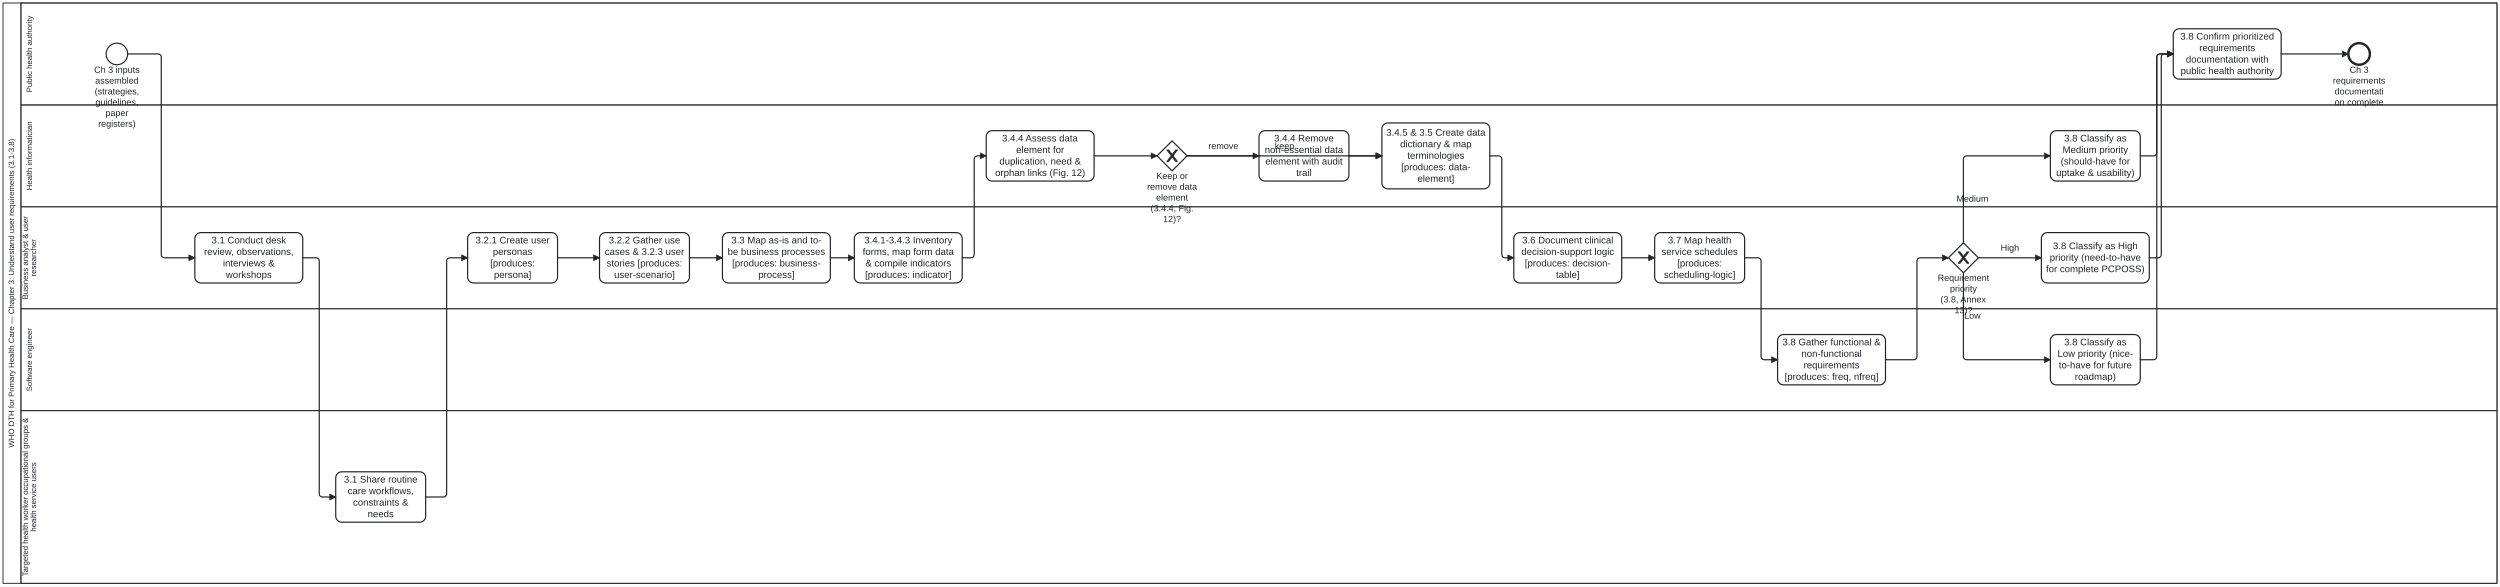
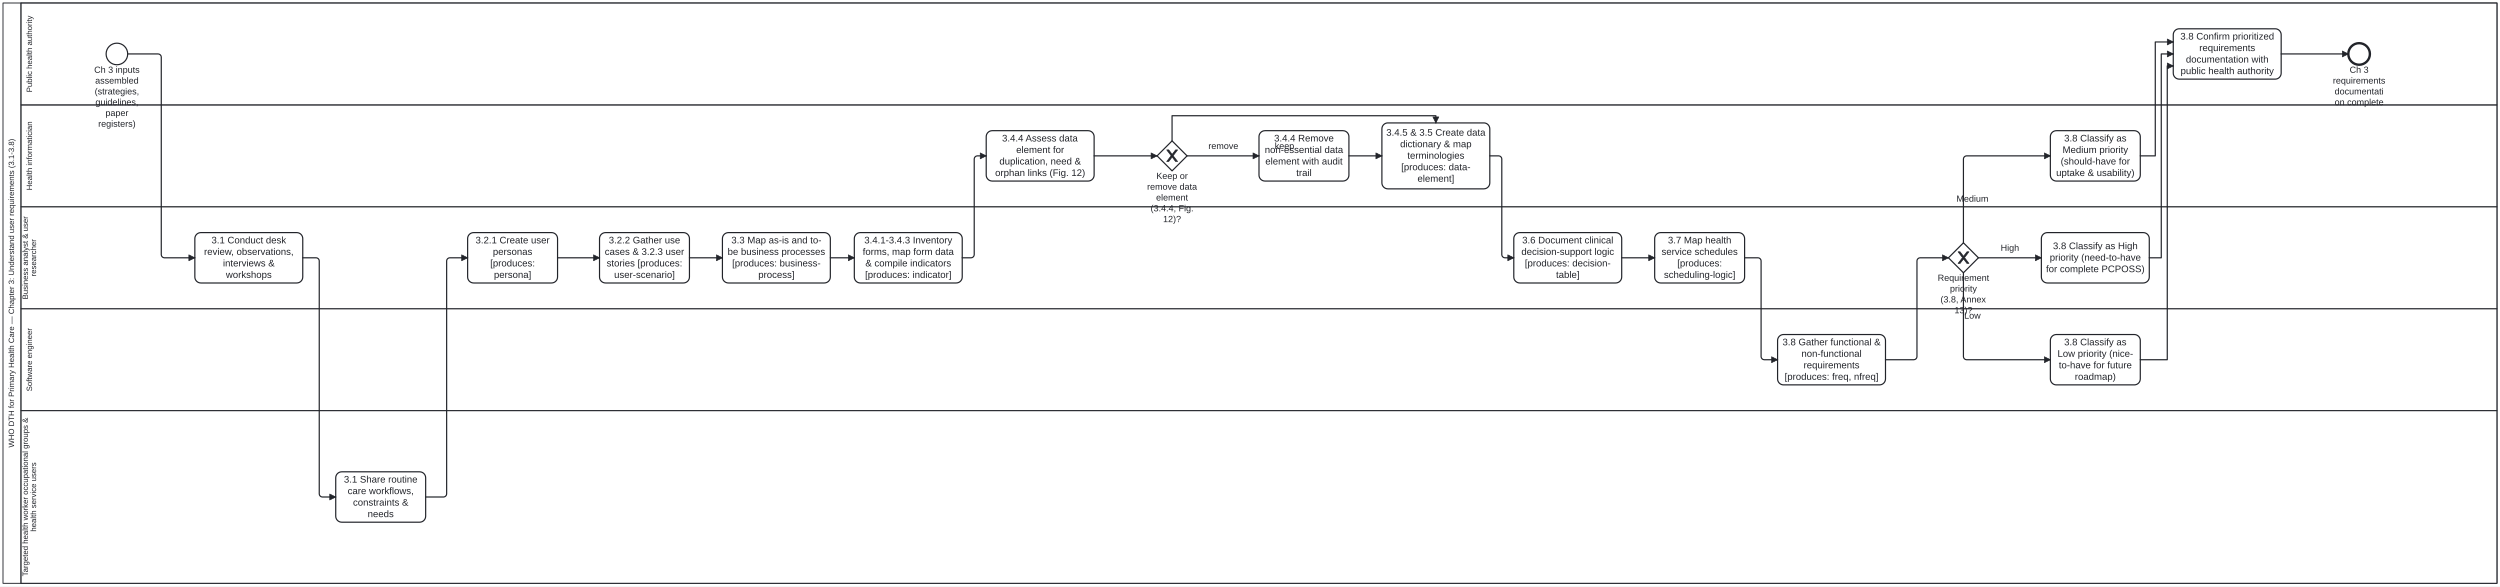
<svg xmlns="http://www.w3.org/2000/svg" width="100%" style="max-width:100%;height:auto" viewBox="155 75 4170 978" version="1.1">
  <rect x="155" y="75" width="4170" height="978" fill="#ffffff" />
  <g class="djs-group">
    <g class="djs-element djs-shape" data-element-id="Participant_Process_UnderstandUserRequirements" style="display: block;" transform="matrix(1 0 0 1 160 80)">
      <g class="djs-visual">
        <rect x="0" y="0" width="4160" height="968" rx="0" ry="0" style="stroke-linecap: round; stroke-linejoin: round; stroke: rgb(34, 36, 42); stroke-width: 1.5px; fill: white; fill-opacity: 0.95;" />
        <path style="fill: none; stroke-linecap: round; stroke-linejoin: round; stroke: rgb(34, 36, 42); stroke-width: 1.5px;" d="M30,0L30,968" />
        <text lineHeight="1.05" class="djs-label" transform="matrix(-1.83697e-16 -1 1 -1.83697e-16 0 968)" style="font-family: Arial, sans-serif; font-size: 13px; font-weight: normal; fill: rgb(34, 36, 42);">
          <tspan x="226.441" y="18.413">WHO DTH for Primary Health Care — Chapter 3: Understand user requirements (3.1-3.8)</tspan>
        </text>
      </g>
      <rect class="djs-hit djs-hit-all" x="0" y="0" width="4160" height="968" style="fill: none; stroke-opacity: 0; stroke: white; stroke-width: 15px;" />
    </g>
    <g class="djs-children">
      <g class="djs-group">
        <g class="djs-element djs-shape" data-element-id="Lane-Ch3-SE" style="display: block;" transform="matrix(1 0 0 1 190 590)">
          <g class="djs-visual">
            <rect x="0" y="0" width="4130" height="170" rx="0" ry="0" style="stroke-linecap: round; stroke-linejoin: round; stroke: rgb(34, 36, 42); stroke-width: 1.5px; fill: white; fill-opacity: 0.25;" />
            <text lineHeight="1.05" class="djs-label" transform="matrix(-1.83697e-16 -1 1 -1.83697e-16 0 170)" style="font-family: Arial, sans-serif; font-size: 13px; font-weight: normal; fill: rgb(34, 36, 42);">
              <tspan x="32.245" y="18.413">Software engineer</tspan>
            </text>
          </g>
          <rect class="djs-hit djs-hit-all" x="0" y="0" width="4130" height="170" style="fill: none; stroke-opacity: 0; stroke: white; stroke-width: 15px;" />
        </g>
      </g>
      <g class="djs-group">
        <g class="djs-element djs-shape" data-element-id="Lane-Ch3-Users" style="display: block;" transform="matrix(1 0 0 1 190 760)">
          <g class="djs-visual">
            <rect x="0" y="0" width="4130" height="288" rx="0" ry="0" style="stroke-linecap: round; stroke-linejoin: round; stroke: rgb(34, 36, 42); stroke-width: 1.5px; fill: white; fill-opacity: 0.25;" />
            <text lineHeight="1.05" class="djs-label" transform="matrix(-1.83697e-16 -1 1 -1.83697e-16 0 288)" style="font-family: Arial, sans-serif; font-size: 13px; font-weight: normal; fill: rgb(34, 36, 42);">
              <tspan x="11.753" y="11.588">Targeted health worker occupational groups &amp; </tspan>
              <tspan x="86.195" y="25.238">health service users</tspan>
            </text>
          </g>
          <rect class="djs-hit djs-hit-all" x="0" y="0" width="4130" height="288" style="fill: none; stroke-opacity: 0; stroke: white; stroke-width: 15px;" />
        </g>
      </g>
      <g class="djs-group">
        <g class="djs-element djs-shape" data-element-id="Lane-Ch3-HI" style="display: block;" transform="matrix(1 0 0 1 190 250)">
          <g class="djs-visual">
            <rect x="0" y="0" width="4130" height="170" rx="0" ry="0" style="stroke-linecap: round; stroke-linejoin: round; stroke: rgb(34, 36, 42); stroke-width: 1.5px; fill: white; fill-opacity: 0.25;" />
            <text lineHeight="1.05" class="djs-label" transform="matrix(-1.83697e-16 -1 1 -1.83697e-16 0 170)" style="font-family: Arial, sans-serif; font-size: 13px; font-weight: normal; fill: rgb(34, 36, 42);">
              <tspan x="27.557" y="18.413">Health informatician</tspan>
            </text>
          </g>
          <rect class="djs-hit djs-hit-all" x="0" y="0" width="4130" height="170" style="fill: none; stroke-opacity: 0; stroke: white; stroke-width: 15px;" />
        </g>
      </g>
      <g class="djs-group">
        <g class="djs-element djs-shape" data-element-id="Lane-Ch3-BA" style="display: block;" transform="matrix(1 0 0 1 190 420)">
          <g class="djs-visual">
            <rect x="0" y="0" width="4130" height="170" rx="0" ry="0" style="stroke-linecap: round; stroke-linejoin: round; stroke: rgb(34, 36, 42); stroke-width: 1.5px; fill: white; fill-opacity: 0.25;" />
            <text lineHeight="1.05" class="djs-label" transform="matrix(-1.83697e-16 -1 1 -1.83697e-16 0 170)" style="font-family: Arial, sans-serif; font-size: 13px; font-weight: normal; fill: rgb(34, 36, 42);">
              <tspan x="15.633" y="11.588">Business analyst &amp; user </tspan>
              <tspan x="53.931" y="25.238">researcher</tspan>
            </text>
          </g>
          <rect class="djs-hit djs-hit-all" x="0" y="0" width="4130" height="170" style="fill: none; stroke-opacity: 0; stroke: white; stroke-width: 15px;" />
        </g>
      </g>
      <g class="djs-group">
        <g class="djs-element djs-shape" data-element-id="Lane-Ch3-PHA" style="display: block;" transform="matrix(1 0 0 1 190 80)">
          <g class="djs-visual">
            <rect x="0" y="0" width="4130" height="170" rx="0" ry="0" style="stroke-linecap: round; stroke-linejoin: round; stroke: rgb(34, 36, 42); stroke-width: 1.5px; fill: white; fill-opacity: 0.25;" />
            <text lineHeight="1.05" class="djs-label" transform="matrix(-1.83697e-16 -1 1 -1.83697e-16 0 170)" style="font-family: Arial, sans-serif; font-size: 13px; font-weight: normal; fill: rgb(34, 36, 42);">
              <tspan x="21.044" y="18.413">Public health authority</tspan>
            </text>
          </g>
          <rect class="djs-hit djs-hit-all" x="0" y="0" width="4130" height="170" style="fill: none; stroke-opacity: 0; stroke: white; stroke-width: 15px;" />
        </g>
      </g>
      <g class="djs-group">
        <g class="djs-element djs-shape" data-element-id="Start_Ch3" style="display: block;" transform="matrix(1 0 0 1 332 147)">
          <g class="djs-visual">
            <circle cx="18" cy="18" r="18" style="stroke-linecap: round; stroke-linejoin: round; stroke: rgb(34, 36, 42); stroke-width: 2px; fill: white; fill-opacity: 0.95;" />
          </g>
          <rect class="djs-hit djs-hit-all" x="0" y="0" width="36" height="36" style="fill: none; stroke-opacity: 0; stroke: white; stroke-width: 15px;" />
        </g>
      </g>
      <g class="djs-group">
        <g class="djs-element djs-shape" data-element-id="Start_Ch3_label" style="display: block;" transform="matrix(1 0 0 1 312 183)">
          <g class="djs-visual">
            <text lineHeight="1.2" class="djs-label" style="font-family: Arial, sans-serif; font-size: 15px; font-weight: normal; fill: rgb(34, 36, 42);">
              <tspan x="0.061" y="13.5">Ch 3 inputs</tspan>
              <tspan x="1.73" y="31.5">assembled </tspan>
              <tspan x="0.903" y="49.5">(strategies,</tspan>
              <tspan x="2.141" y="67.5">guidelines,</tspan>
              <tspan x="18.818" y="85.5">paper </tspan>
              <tspan x="6.744" y="103.5">registers)</tspan>
            </text>
          </g>
          <rect class="djs-hit djs-hit-all" x="0" y="0" width="76" height="108" style="fill: none; stroke-opacity: 0; stroke: white; stroke-width: 15px;" />
        </g>
      </g>
      <g class="djs-group">
        <g class="djs-element djs-shape" data-element-id="Task_3_1_Methods" style="display: block;" transform="matrix(1 0 0 1 480 463)">
          <g class="djs-visual">
            <rect x="0" y="0" width="180" height="84" rx="10" ry="10" style="stroke-linecap: round; stroke-linejoin: round; stroke: rgb(34, 36, 42); stroke-width: 2px; fill: white; fill-opacity: 0.95;" />
            <text lineHeight="1.2" class="djs-label" style="font-family: Arial, sans-serif; font-size: 16px; font-weight: normal; fill: rgb(34, 36, 42);">
              <tspan x="27.738" y="18">3.1 Conduct desk </tspan>
              <tspan x="15.297" y="37.2">review, observations, </tspan>
              <tspan x="46.875" y="56.4">interviews &amp; </tspan>
              <tspan x="51.762" y="75.6">workshops</tspan>
            </text>
          </g>
          <rect class="djs-hit djs-hit-all" x="0" y="0" width="180" height="84" style="fill: none; stroke-opacity: 0; stroke: white; stroke-width: 15px;" />
        </g>
      </g>
      <g class="djs-group">
        <g class="djs-element djs-shape" data-element-id="Task_3_1_Participate" style="display: block;" transform="matrix(1 0 0 1 715 862)">
          <g class="djs-visual">
            <rect x="0" y="0" width="150" height="84" rx="10" ry="10" style="stroke-linecap: round; stroke-linejoin: round; stroke: rgb(34, 36, 42); stroke-width: 2px; fill: white; fill-opacity: 0.95;" />
            <text lineHeight="1.2" class="djs-label" style="font-family: Arial, sans-serif; font-size: 16px; font-weight: normal; fill: rgb(34, 36, 42);">
              <tspan x="13.625" y="18">3.1 Share routine </tspan>
              <tspan x="19.875" y="37.2">care workflows, </tspan>
              <tspan x="28.758" y="56.4">constraints &amp; </tspan>
              <tspan x="53.203" y="75.6">needs</tspan>
            </text>
          </g>
          <rect class="djs-hit djs-hit-all" x="0" y="0" width="150" height="84" style="fill: none; stroke-opacity: 0; stroke: white; stroke-width: 15px;" />
        </g>
      </g>
      <g class="djs-group">
        <g class="djs-element djs-shape" data-element-id="Task_3_2_1_Personas" style="display: block;" transform="matrix(1 0 0 1 935 463)">
          <g class="djs-visual">
            <rect x="0" y="0" width="150" height="84" rx="10" ry="10" style="stroke-linecap: round; stroke-linejoin: round; stroke: rgb(34, 36, 42); stroke-width: 2px; fill: white; fill-opacity: 0.95;" />
            <text lineHeight="1.2" class="djs-label" style="font-family: Arial, sans-serif; font-size: 16px; font-weight: normal; fill: rgb(34, 36, 42);">
              <tspan x="13.188" y="18">3.2.1 Create user </tspan>
              <tspan x="42.09" y="37.2">personas </tspan>
              <tspan x="37.645" y="56.4">[produces: </tspan>
              <tspan x="43.867" y="75.6">persona]</tspan>
            </text>
          </g>
          <rect class="djs-hit djs-hit-all" x="0" y="0" width="150" height="84" style="fill: none; stroke-opacity: 0; stroke: white; stroke-width: 15px;" />
        </g>
      </g>
      <g class="djs-group">
        <g class="djs-element djs-shape" data-element-id="Task_3_2_2_UseCases" style="display: block;" transform="matrix(1 0 0 1 1155 463)">
          <g class="djs-visual">
            <rect x="0" y="0" width="150" height="84" rx="10" ry="10" style="stroke-linecap: round; stroke-linejoin: round; stroke: rgb(34, 36, 42); stroke-width: 2px; fill: white; fill-opacity: 0.95;" />
            <text lineHeight="1.2" class="djs-label" style="font-family: Arial, sans-serif; font-size: 16px; font-weight: normal; fill: rgb(34, 36, 42);">
              <tspan x="15.406" y="18">3.2.2 Gather use </tspan>
              <tspan x="8.742" y="37.2">cases &amp; 3.2.3 user </tspan>
              <tspan x="11.859" y="56.4">stories [produces: </tspan>
              <tspan x="24.312" y="75.6">user-scenario]</tspan>
            </text>
          </g>
          <rect class="djs-hit djs-hit-all" x="0" y="0" width="150" height="84" style="fill: none; stroke-opacity: 0; stroke: white; stroke-width: 15px;" />
        </g>
      </g>
      <g class="djs-group">
        <g class="djs-element djs-shape" data-element-id="Task_3_3_Workflows" style="display: block;" transform="matrix(1 0 0 1 1360 463)">
          <g class="djs-visual">
            <rect x="0" y="0" width="180" height="84" rx="10" ry="10" style="stroke-linecap: round; stroke-linejoin: round; stroke: rgb(34, 36, 42); stroke-width: 2px; fill: white; fill-opacity: 0.95;" />
            <text lineHeight="1.2" class="djs-label" style="font-family: Arial, sans-serif; font-size: 16px; font-weight: normal; fill: rgb(34, 36, 42);">
              <tspan x="14.852" y="18">3.3 Map as-is and to-</tspan>
              <tspan x="8.621" y="37.2">be business processes </tspan>
              <tspan x="16.184" y="56.4">[produces: business-</tspan>
              <tspan x="59.766" y="75.6">process]</tspan>
            </text>
          </g>
          <rect class="djs-hit djs-hit-all" x="0" y="0" width="180" height="84" style="fill: none; stroke-opacity: 0; stroke: white; stroke-width: 15px;" />
        </g>
      </g>
      <g class="djs-group">
        <g class="djs-element djs-shape" data-element-id="Task_3_4_InventoryAndIndicators" style="display: block;" transform="matrix(1 0 0 1 1580 463)">
          <g class="djs-visual">
            <rect x="0" y="0" width="180" height="84" rx="10" ry="10" style="stroke-linecap: round; stroke-linejoin: round; stroke: rgb(34, 36, 42); stroke-width: 2px; fill: white; fill-opacity: 0.95;" />
            <text lineHeight="1.2" class="djs-label" style="font-family: Arial, sans-serif; font-size: 16px; font-weight: normal; fill: rgb(34, 36, 42);">
              <tspan x="16.621" y="18">3.4.1-3.4.3 Inventory </tspan>
              <tspan x="13.977" y="37.2">forms, map form data </tspan>
              <tspan x="18.414" y="56.4">&amp; compile indicators </tspan>
              <tspan x="17.961" y="75.6">[produces: indicator]</tspan>
            </text>
          </g>
          <rect class="djs-hit djs-hit-all" x="0" y="0" width="180" height="84" style="fill: none; stroke-opacity: 0; stroke: white; stroke-width: 15px;" />
        </g>
      </g>
      <g class="djs-group">
        <g class="djs-element djs-shape" data-element-id="Task_3_4_4_EvaluateDataElement" style="display: block;" transform="matrix(1 0 0 1 1800 293)">
          <g class="djs-visual">
            <rect x="0" y="0" width="180" height="84" rx="10" ry="10" style="stroke-linecap: round; stroke-linejoin: round; stroke: rgb(34, 36, 42); stroke-width: 2px; fill: white; fill-opacity: 0.95;" />
            <text lineHeight="1.2" class="djs-label" style="font-family: Arial, sans-serif; font-size: 16px; font-weight: normal; fill: rgb(34, 36, 42);">
              <tspan x="26.406" y="18">3.4.4 Assess data </tspan>
              <tspan x="49.98" y="37.2">element for </tspan>
              <tspan x="21.949" y="56.4">duplication, need &amp; </tspan>
              <tspan x="14.855" y="75.6">orphan links (Fig. 12)</tspan>
            </text>
          </g>
          <rect class="djs-hit djs-hit-all" x="0" y="0" width="180" height="84" style="fill: none; stroke-opacity: 0; stroke: white; stroke-width: 15px;" />
        </g>
      </g>
      <g class="djs-group">
        <g class="djs-element djs-shape" data-element-id="GW_KeepDataElement" style="display: block;" transform="matrix(1 0 0 1 2085 310)">
          <g class="djs-visual">
            <polygon points="25,0 50,25 25,50 0,25" style="stroke-linecap: round; stroke-linejoin: round; stroke: rgb(34, 36, 42); stroke-width: 2px; fill: white; fill-opacity: 0.95;" />
            <path d="m 16,15 7.429,9.714 -7.429,9.714 3.429,0 5.714,-7.464 5.714,7.464 3.429,0 -7.429,-9.714 7.429,-9.714 -3.429,0 -5.714,7.464 -5.714,-7.464 -3.429,0 z" style="fill: rgb(34, 36, 42); stroke-linecap: round; stroke-linejoin: round; stroke: rgb(34, 36, 42); stroke-width: 1px;" />
          </g>
          <rect class="djs-hit djs-hit-all" x="0" y="0" width="50" height="50" style="fill: none; stroke-opacity: 0; stroke: white; stroke-width: 15px;" />
        </g>
      </g>
      <g class="djs-group">
        <g class="djs-element djs-shape" data-element-id="GW_KeepDataElement_label" style="display: block;" transform="matrix(1 0 0 1 2068 360)">
          <g class="djs-visual">
            <text lineHeight="1.2" class="djs-label" style="font-family: Arial, sans-serif; font-size: 15px; font-weight: normal; fill: rgb(34, 36, 42);">
              <tspan x="15.732" y="13.5">Keep or </tspan>
              <tspan x="0.311" y="31.5">remove data </tspan>
              <tspan x="15.318" y="49.5">element </tspan>
              <tspan x="6.152" y="67.5">(3.4.4, Fig. </tspan>
              <tspan x="26.989" y="85.5">12)?</tspan>
            </text>
          </g>
          <rect class="djs-hit djs-hit-all" x="0" y="0" width="84" height="90" style="fill: none; stroke-opacity: 0; stroke: white; stroke-width: 15px;" />
        </g>
      </g>
      <g class="djs-group">
        <g class="djs-element djs-shape" data-element-id="Task_3_4_4_RemoveElement" style="display: block;" transform="matrix(1 0 0 1 2255 293)">
          <g class="djs-visual">
            <rect x="0" y="0" width="150" height="84" rx="10" ry="10" style="stroke-linecap: round; stroke-linejoin: round; stroke: rgb(34, 36, 42); stroke-width: 2px; fill: white; fill-opacity: 0.95;" />
            <text lineHeight="1.2" class="djs-label" style="font-family: Arial, sans-serif; font-size: 16px; font-weight: normal; fill: rgb(34, 36, 42);">
              <tspan x="25.195" y="18">3.4.4 Remove </tspan>
              <tspan x="9.621" y="37.2">non-essential data </tspan>
              <tspan x="10.52" y="56.4">element with audit </tspan>
              <tspan x="62.109" y="75.6">trail</tspan>
            </text>
          </g>
          <rect class="djs-hit djs-hit-all" x="0" y="0" width="150" height="84" style="fill: none; stroke-opacity: 0; stroke: white; stroke-width: 15px;" />
        </g>
      </g>
      <g class="djs-group">
        <g class="djs-element djs-shape" data-element-id="Task_3_5_DataDictionary" style="display: block;" transform="matrix(1 0 0 1 2460 280)">
          <g class="djs-visual">
            <rect x="0" y="0" width="180" height="110" rx="10" ry="10" style="stroke-linecap: round; stroke-linejoin: round; stroke: rgb(34, 36, 42); stroke-width: 2px; fill: white; fill-opacity: 0.95;" />
            <text lineHeight="1.2" class="djs-label" style="font-family: Arial, sans-serif; font-size: 16px; font-weight: normal; fill: rgb(34, 36, 42);">
              <tspan x="7.277" y="21.4">3.4.5 &amp; 3.5 Create data</tspan>
              <tspan x="30.418" y="40.6">dictionary &amp; map </tspan>
              <tspan x="42.422" y="59.8">terminologies </tspan>
              <tspan x="32.188" y="79">[produces: data-</tspan>
              <tspan x="59.316" y="98.2">element]</tspan>
            </text>
          </g>
          <rect class="djs-hit djs-hit-all" x="0" y="0" width="180" height="110" style="fill: none; stroke-opacity: 0; stroke: white; stroke-width: 15px;" />
        </g>
      </g>
      <g class="djs-group">
        <g class="djs-element djs-shape" data-element-id="Task_3_6_DecisionLogic" style="display: block;" transform="matrix(1 0 0 1 2680 463)">
          <g class="djs-visual">
            <rect x="0" y="0" width="180" height="84" rx="10" ry="10" style="stroke-linecap: round; stroke-linejoin: round; stroke: rgb(34, 36, 42); stroke-width: 2px; fill: white; fill-opacity: 0.95;" />
            <text lineHeight="1.2" class="djs-label" style="font-family: Arial, sans-serif; font-size: 16px; font-weight: normal; fill: rgb(34, 36, 42);">
              <tspan x="13.965" y="18">3.6 Document clinical </tspan>
              <tspan x="12.625" y="37.2">decision-support logic </tspan>
              <tspan x="18.406" y="56.4">[produces: decision-</tspan>
              <tspan x="70.43" y="75.6">table]</tspan>
            </text>
          </g>
          <rect class="djs-hit djs-hit-all" x="0" y="0" width="180" height="84" style="fill: none; stroke-opacity: 0; stroke: white; stroke-width: 15px;" />
        </g>
      </g>
      <g class="djs-group">
        <g class="djs-element djs-shape" data-element-id="Task_3_7_Schedules" style="display: block;" transform="matrix(1 0 0 1 2915 463)">
          <g class="djs-visual">
            <rect x="0" y="0" width="150" height="84" rx="10" ry="10" style="stroke-linecap: round; stroke-linejoin: round; stroke: rgb(34, 36, 42); stroke-width: 2px; fill: white; fill-opacity: 0.95;" />
            <text lineHeight="1.2" class="djs-label" style="font-family: Arial, sans-serif; font-size: 16px; font-weight: normal; fill: rgb(34, 36, 42);">
              <tspan x="22.074" y="18">3.7 Map health </tspan>
              <tspan x="11.414" y="37.2">service schedules </tspan>
              <tspan x="37.645" y="56.4">[produces: </tspan>
              <tspan x="15.41" y="75.6">scheduling-logic]</tspan>
            </text>
          </g>
          <rect class="djs-hit djs-hit-all" x="0" y="0" width="150" height="84" style="fill: none; stroke-opacity: 0; stroke: white; stroke-width: 15px;" />
        </g>
      </g>
      <g class="djs-group">
        <g class="djs-element djs-shape" data-element-id="Task_3_8_GatherRequirements" style="display: block;" transform="matrix(1 0 0 1 3120 633)">
          <g class="djs-visual">
            <rect x="0" y="0" width="180" height="84" rx="10" ry="10" style="stroke-linecap: round; stroke-linejoin: round; stroke: rgb(34, 36, 42); stroke-width: 2px; fill: white; fill-opacity: 0.95;" />
            <text lineHeight="1.2" class="djs-label" style="font-family: Arial, sans-serif; font-size: 16px; font-weight: normal; fill: rgb(34, 36, 42);">
              <tspan x="8.172" y="18">3.8 Gather functional &amp;</tspan>
              <tspan x="39.742" y="37.2">non-functional </tspan>
              <tspan x="43.312" y="56.4">requirements </tspan>
              <tspan x="11.734" y="75.6">[produces: freq, nfreq]</tspan>
            </text>
          </g>
          <rect class="djs-hit djs-hit-all" x="0" y="0" width="180" height="84" style="fill: none; stroke-opacity: 0; stroke: white; stroke-width: 15px;" />
        </g>
      </g>
      <g class="djs-group">
        <g class="djs-element djs-shape" data-element-id="GW_RequirementPriority" style="display: block;" transform="matrix(1 0 0 1 3405 480)">
          <g class="djs-visual">
            <polygon points="25,0 50,25 25,50 0,25" style="stroke-linecap: round; stroke-linejoin: round; stroke: rgb(34, 36, 42); stroke-width: 2px; fill: white; fill-opacity: 0.95;" />
            <path d="m 16,15 7.429,9.714 -7.429,9.714 3.429,0 5.714,-7.464 5.714,7.464 3.429,0 -7.429,-9.714 7.429,-9.714 -3.429,0 -5.714,7.464 -5.714,-7.464 -3.429,0 z" style="fill: rgb(34, 36, 42); stroke-linecap: round; stroke-linejoin: round; stroke: rgb(34, 36, 42); stroke-width: 1px;" />
          </g>
          <rect class="djs-hit djs-hit-all" x="0" y="0" width="50" height="50" style="fill: none; stroke-opacity: 0; stroke: white; stroke-width: 15px;" />
        </g>
      </g>
      <g class="djs-group">
        <g class="djs-element djs-shape" data-element-id="GW_RequirementPriority_label" style="display: block;" transform="matrix(1 0 0 1 3387 530)">
          <g class="djs-visual">
            <text lineHeight="1.2" class="djs-label" style="font-family: Arial, sans-serif; font-size: 15px; font-weight: normal; fill: rgb(34, 36, 42);">
              <tspan x="0.062" y="13.5">Requirement </tspan>
              <tspan x="20.496" y="31.5">priority </tspan>
              <tspan x="4.643" y="49.5">(3.8, Annex </tspan>
              <tspan x="27.989" y="67.5">13)?</tspan>
            </text>
          </g>
          <rect class="djs-hit djs-hit-all" x="0" y="0" width="86" height="54" style="fill: none; stroke-opacity: 0; stroke: white; stroke-width: 15px;" />
        </g>
      </g>
      <g class="djs-group">
        <g class="djs-element djs-shape" data-element-id="Task_3_8_PriorityHigh" style="display: block;" transform="matrix(1 0 0 1 3560 463)">
          <g class="djs-visual">
            <rect x="0" y="0" width="180" height="84" rx="10" ry="10" style="stroke-linecap: round; stroke-linejoin: round; stroke: rgb(34, 36, 42); stroke-width: 2px; fill: white; fill-opacity: 0.95;" />
            <text lineHeight="1.2" class="djs-label" style="font-family: Arial, sans-serif; font-size: 16px; font-weight: normal; fill: rgb(34, 36, 42);">
              <tspan x="19.305" y="27.6">3.8 Classify as High </tspan>
              <tspan x="13.965" y="46.8">priority (need-to-have</tspan>
              <tspan x="7.75" y="66">for complete PCPOSS)</tspan>
            </text>
          </g>
          <rect class="djs-hit djs-hit-all" x="0" y="0" width="180" height="84" style="fill: none; stroke-opacity: 0; stroke: white; stroke-width: 15px;" />
        </g>
      </g>
      <g class="djs-group">
        <g class="djs-element djs-shape" data-element-id="Task_3_8_PriorityMedium" style="display: block;" transform="matrix(1 0 0 1 3575 293)">
          <g class="djs-visual">
            <rect x="0" y="0" width="150" height="84" rx="10" ry="10" style="stroke-linecap: round; stroke-linejoin: round; stroke: rgb(34, 36, 42); stroke-width: 2px; fill: white; fill-opacity: 0.95;" />
            <text lineHeight="1.2" class="djs-label" style="font-family: Arial, sans-serif; font-size: 16px; font-weight: normal; fill: rgb(34, 36, 42);">
              <tspan x="22.98" y="18">3.8 Classify as </tspan>
              <tspan x="20.32" y="37.2">Medium priority </tspan>
              <tspan x="17.191" y="56.4">(should-have for </tspan>
              <tspan x="9.633" y="75.6">uptake &amp; usability)</tspan>
            </text>
          </g>
          <rect class="djs-hit djs-hit-all" x="0" y="0" width="150" height="84" style="fill: none; stroke-opacity: 0; stroke: white; stroke-width: 15px;" />
        </g>
      </g>
      <g class="djs-group">
        <g class="djs-element djs-shape" data-element-id="Task_3_8_PriorityLow" style="display: block;" transform="matrix(1 0 0 1 3575 633)">
          <g class="djs-visual">
            <rect x="0" y="0" width="150" height="84" rx="10" ry="10" style="stroke-linecap: round; stroke-linejoin: round; stroke: rgb(34, 36, 42); stroke-width: 2px; fill: white; fill-opacity: 0.95;" />
            <text lineHeight="1.2" class="djs-label" style="font-family: Arial, sans-serif; font-size: 16px; font-weight: normal; fill: rgb(34, 36, 42);">
              <tspan x="22.98" y="18">3.8 Classify as </tspan>
              <tspan x="11.871" y="37.2">Low priority (nice-</tspan>
              <tspan x="14.078" y="56.4">to-have for future</tspan>
              <tspan x="40.762" y="75.6">roadmap)</tspan>
            </text>
          </g>
          <rect class="djs-hit djs-hit-all" x="0" y="0" width="150" height="84" style="fill: none; stroke-opacity: 0; stroke: white; stroke-width: 15px;" />
        </g>
      </g>
      <g class="djs-group">
        <g class="djs-element djs-shape" data-element-id="Task_3_8_ConfirmPackage" style="display: block;" transform="matrix(1 0 0 1 3780 123)">
          <g class="djs-visual">
            <rect x="0" y="0" width="180" height="84" rx="10" ry="10" style="stroke-linecap: round; stroke-linejoin: round; stroke: rgb(34, 36, 42); stroke-width: 2px; fill: white; fill-opacity: 0.95;" />
            <text lineHeight="1.2" class="djs-label" style="font-family: Arial, sans-serif; font-size: 16px; font-weight: normal; fill: rgb(34, 36, 42);">
              <tspan x="11.75" y="18">3.8 Confirm prioritized</tspan>
              <tspan x="43.312" y="37.2">requirements </tspan>
              <tspan x="21.07" y="56.4">documentation with </tspan>
              <tspan x="12.172" y="75.6">public health authority</tspan>
            </text>
          </g>
          <rect class="djs-hit djs-hit-all" x="0" y="0" width="180" height="84" style="fill: none; stroke-opacity: 0; stroke: white; stroke-width: 15px;" />
        </g>
      </g>
      <g class="djs-group">
        <g class="djs-element djs-shape" data-element-id="End_Ch3" style="display: block;" transform="matrix(1 0 0 1 4072 147)">
          <g class="djs-visual">
            <circle cx="18" cy="18" r="18" style="stroke-linecap: round; stroke-linejoin: round; stroke: rgb(34, 36, 42); stroke-width: 4px; fill: white; fill-opacity: 0.95;" />
          </g>
          <rect class="djs-hit djs-hit-all" x="0" y="0" width="36" height="36" style="fill: none; stroke-opacity: 0; stroke: white; stroke-width: 15px;" />
        </g>
      </g>
      <g class="djs-group">
        <g class="djs-element djs-shape" data-element-id="End_Ch3_label" style="display: block;" transform="matrix(1 0 0 1 4046 183)">
          <g class="djs-visual">
            <text lineHeight="1.2" class="djs-label" style="font-family: Arial, sans-serif; font-size: 15px; font-weight: normal; fill: rgb(34, 36, 42);">
              <tspan x="28.158" y="13.5">Ch 3 </tspan>
              <tspan x="0.23" y="31.5">requirements</tspan>
              <tspan x="3.142" y="49.5">documentati</tspan>
              <tspan x="3.142" y="67.5">on complete</tspan>
            </text>
          </g>
          <rect class="djs-hit djs-hit-all" x="0" y="0" width="88" height="72" style="fill: none; stroke-opacity: 0; stroke: white; stroke-width: 15px;" />
        </g>
      </g>
      <g class="djs-group">
        <g class="djs-element djs-connection" data-element-id="Flow_Ch3_1" style="display: block;">
          <g class="djs-visual">
            <defs>
              <marker id="bpmn-marker-1" viewBox="0 0 20 20" refX="11" refY="10" markerWidth="10" markerHeight="10" orient="auto">
                <path d="M 1 5 L 11 10 L 1 15 Z" style="stroke-linecap: round; stroke-linejoin: round; stroke: rgb(34, 36, 42); stroke-width: 1px; fill: rgb(34, 36, 42);" />
              </marker>
            </defs>
            <path data-corner-radius="5" style="fill: none; stroke-linecap: round; stroke-linejoin: round; stroke: rgb(34, 36, 42); stroke-width: 2px; marker-end: url('#bpmn-marker-1');" d="M368,165L419,165C421.5,165,424,167.5,424,170L424,500C424,502.5,426.5,505,429,505L480,505" />
          </g>
          <path d="M368,165L424,165L424,505L480,505" class="djs-hit djs-hit-stroke" style="fill: none; stroke-opacity: 0; stroke: white; stroke-width: 15px;" />
        </g>
      </g>
      <g class="djs-group">
        <g class="djs-element djs-connection" data-element-id="Flow_Ch3_2" style="display: block;">
          <g class="djs-visual">
            <defs>
              <marker id="bpmn-marker-2" viewBox="0 0 20 20" refX="11" refY="10" markerWidth="10" markerHeight="10" orient="auto">
                <path d="M 1 5 L 11 10 L 1 15 Z" style="stroke-linecap: round; stroke-linejoin: round; stroke: rgb(34, 36, 42); stroke-width: 1px; fill: rgb(34, 36, 42);" />
              </marker>
            </defs>
            <path data-corner-radius="5" style="fill: none; stroke-linecap: round; stroke-linejoin: round; stroke: rgb(34, 36, 42); stroke-width: 2px; marker-end: url('#bpmn-marker-2');" d="M660,505L682.5,505C685,505,687.5,507.5,687.5,510L687.5,899C687.5,901.5,690,904,692.5,904L715,904" />
          </g>
          <path d="M660,505L687.5,505L687.5,904L715,904" class="djs-hit djs-hit-stroke" style="fill: none; stroke-opacity: 0; stroke: white; stroke-width: 15px;" />
        </g>
      </g>
      <g class="djs-group">
        <g class="djs-element djs-connection" data-element-id="Flow_Ch3_3" style="display: block;">
          <g class="djs-visual">
            <defs>
              <marker id="bpmn-marker-3" viewBox="0 0 20 20" refX="11" refY="10" markerWidth="10" markerHeight="10" orient="auto">
                <path d="M 1 5 L 11 10 L 1 15 Z" style="stroke-linecap: round; stroke-linejoin: round; stroke: rgb(34, 36, 42); stroke-width: 1px; fill: rgb(34, 36, 42);" />
              </marker>
            </defs>
            <path data-corner-radius="5" style="fill: none; stroke-linecap: round; stroke-linejoin: round; stroke: rgb(34, 36, 42); stroke-width: 2px; marker-end: url('#bpmn-marker-3');" d="M865,904L895,904C897.5,904,900,901.5,900,899L900,510C900,507.5,902.5,505,905,505L935,505" />
          </g>
          <path d="M865,904L900,904L900,505L935,505" class="djs-hit djs-hit-stroke" style="fill: none; stroke-opacity: 0; stroke: white; stroke-width: 15px;" />
        </g>
      </g>
      <g class="djs-group">
        <g class="djs-element djs-connection" data-element-id="Flow_Ch3_4" style="display: block;">
          <g class="djs-visual">
            <defs>
              <marker id="bpmn-marker-4" viewBox="0 0 20 20" refX="11" refY="10" markerWidth="10" markerHeight="10" orient="auto">
                <path d="M 1 5 L 11 10 L 1 15 Z" style="stroke-linecap: round; stroke-linejoin: round; stroke: rgb(34, 36, 42); stroke-width: 1px; fill: rgb(34, 36, 42);" />
              </marker>
            </defs>
            <path data-corner-radius="5" style="fill: none; stroke-linecap: round; stroke-linejoin: round; stroke: rgb(34, 36, 42); stroke-width: 2px; marker-end: url('#bpmn-marker-4');" d="M1085,505L1155,505" />
          </g>
          <path d="M1085,505L1155,505" class="djs-hit djs-hit-stroke" style="fill: none; stroke-opacity: 0; stroke: white; stroke-width: 15px;" />
        </g>
      </g>
      <g class="djs-group">
        <g class="djs-element djs-connection" data-element-id="Flow_Ch3_5" style="display: block;">
          <g class="djs-visual">
            <defs>
              <marker id="bpmn-marker-5" viewBox="0 0 20 20" refX="11" refY="10" markerWidth="10" markerHeight="10" orient="auto">
                <path d="M 1 5 L 11 10 L 1 15 Z" style="stroke-linecap: round; stroke-linejoin: round; stroke: rgb(34, 36, 42); stroke-width: 1px; fill: rgb(34, 36, 42);" />
              </marker>
            </defs>
            <path data-corner-radius="5" style="fill: none; stroke-linecap: round; stroke-linejoin: round; stroke: rgb(34, 36, 42); stroke-width: 2px; marker-end: url('#bpmn-marker-5');" d="M1305,505L1360,505" />
          </g>
          <path d="M1305,505L1360,505" class="djs-hit djs-hit-stroke" style="fill: none; stroke-opacity: 0; stroke: white; stroke-width: 15px;" />
        </g>
      </g>
      <g class="djs-group">
        <g class="djs-element djs-connection" data-element-id="Flow_Ch3_6" style="display: block;">
          <g class="djs-visual">
            <defs>
              <marker id="bpmn-marker-6" viewBox="0 0 20 20" refX="11" refY="10" markerWidth="10" markerHeight="10" orient="auto">
                <path d="M 1 5 L 11 10 L 1 15 Z" style="stroke-linecap: round; stroke-linejoin: round; stroke: rgb(34, 36, 42); stroke-width: 1px; fill: rgb(34, 36, 42);" />
              </marker>
            </defs>
            <path data-corner-radius="5" style="fill: none; stroke-linecap: round; stroke-linejoin: round; stroke: rgb(34, 36, 42); stroke-width: 2px; marker-end: url('#bpmn-marker-6');" d="M1540,505L1580,505" />
          </g>
          <path d="M1540,505L1580,505" class="djs-hit djs-hit-stroke" style="fill: none; stroke-opacity: 0; stroke: white; stroke-width: 15px;" />
        </g>
      </g>
      <g class="djs-group">
        <g class="djs-element djs-connection" data-element-id="Flow_Ch3_7" style="display: block;">
          <g class="djs-visual">
            <defs>
              <marker id="bpmn-marker-7" viewBox="0 0 20 20" refX="11" refY="10" markerWidth="10" markerHeight="10" orient="auto">
                <path d="M 1 5 L 11 10 L 1 15 Z" style="stroke-linecap: round; stroke-linejoin: round; stroke: rgb(34, 36, 42); stroke-width: 1px; fill: rgb(34, 36, 42);" />
              </marker>
            </defs>
            <path data-corner-radius="5" style="fill: none; stroke-linecap: round; stroke-linejoin: round; stroke: rgb(34, 36, 42); stroke-width: 2px; marker-end: url('#bpmn-marker-7');" d="M1760,505L1775,505C1777.5,505,1780,502.5,1780,500L1780,340C1780,337.5,1782.5,335,1785,335L1800,335" />
          </g>
          <path d="M1760,505L1780,505L1780,335L1800,335" class="djs-hit djs-hit-stroke" style="fill: none; stroke-opacity: 0; stroke: white; stroke-width: 15px;" />
        </g>
      </g>
      <g class="djs-group">
        <g class="djs-element djs-connection" data-element-id="Flow_Ch3_8" style="display: block;">
          <g class="djs-visual">
            <defs>
              <marker id="bpmn-marker-8" viewBox="0 0 20 20" refX="11" refY="10" markerWidth="10" markerHeight="10" orient="auto">
                <path d="M 1 5 L 11 10 L 1 15 Z" style="stroke-linecap: round; stroke-linejoin: round; stroke: rgb(34, 36, 42); stroke-width: 1px; fill: rgb(34, 36, 42);" />
              </marker>
            </defs>
            <path data-corner-radius="5" style="fill: none; stroke-linecap: round; stroke-linejoin: round; stroke: rgb(34, 36, 42); stroke-width: 2px; marker-end: url('#bpmn-marker-8');" d="M1980,335L2085,335" />
          </g>
          <path d="M1980,335L2085,335" class="djs-hit djs-hit-stroke" style="fill: none; stroke-opacity: 0; stroke: white; stroke-width: 15px;" />
        </g>
      </g>
      <g class="djs-group">
        <g class="djs-element djs-connection" data-element-id="Flow_Ch3_9_Remove" style="display: block;">
          <g class="djs-visual">
            <defs>
              <marker id="bpmn-marker-9" viewBox="0 0 20 20" refX="11" refY="10" markerWidth="10" markerHeight="10" orient="auto">
                <path d="M 1 5 L 11 10 L 1 15 Z" style="stroke-linecap: round; stroke-linejoin: round; stroke: rgb(34, 36, 42); stroke-width: 1px; fill: rgb(34, 36, 42);" />
              </marker>
            </defs>
            <path data-corner-radius="5" style="fill: none; stroke-linecap: round; stroke-linejoin: round; stroke: rgb(34, 36, 42); stroke-width: 2px; marker-end: url('#bpmn-marker-9');" d="M2135,335L2255,335" />
          </g>
          <path d="M2135,335L2255,335" class="djs-hit djs-hit-stroke" style="fill: none; stroke-opacity: 0; stroke: white; stroke-width: 15px;" />
        </g>
      </g>
      <g class="djs-group">
        <g class="djs-element djs-shape" data-element-id="Flow_Ch3_9_Remove_label" style="display: block;" transform="matrix(1 0 0 1 2170 310)">
          <g class="djs-visual">
            <text lineHeight="1.2" class="djs-label" style="font-family: Arial, sans-serif; font-size: 15px; font-weight: normal; fill: rgb(34, 36, 42);">
              <tspan x="0.491" y="13.5">remove</tspan>
            </text>
          </g>
          <rect class="djs-hit djs-hit-all" x="0" y="0" width="51" height="18" style="fill: none; stroke-opacity: 0; stroke: white; stroke-width: 15px;" />
        </g>
      </g>
      <g class="djs-group">
        <g class="djs-element djs-connection" data-element-id="Flow_Ch3_9_Keep" style="display: block;">
          <g class="djs-visual">
            <defs>
              <marker id="bpmn-marker-10" viewBox="0 0 20 20" refX="11" refY="10" markerWidth="10" markerHeight="10" orient="auto">
                <path d="M 1 5 L 11 10 L 1 15 Z" style="stroke-linecap: round; stroke-linejoin: round; stroke: rgb(34, 36, 42); stroke-width: 1px; fill: rgb(34, 36, 42);" />
              </marker>
            </defs>
-             <path data-corner-radius="5" style="fill: none; stroke-linecap: round; stroke-linejoin: round; stroke: rgb(34, 36, 42); stroke-width: 2px; marker-end: url('#bpmn-marker-10');" d="M2135,335L2460,335" />
-           </g>
-           <path d="M2135,335L2460,335" class="djs-hit djs-hit-stroke" style="fill: none; stroke-opacity: 0; stroke: white; stroke-width: 15px;" />
+             <path data-corner-radius="5" style="fill: none; stroke-linecap: round; stroke-linejoin: round; stroke: rgb(34, 36, 42); stroke-width: 2px; marker-end: url('#bpmn-marker-10');" d="M2110,310L2110,268L2550,268L2550,280" />
+           </g>
+           <path d="M2110,310L2110,268L2550,268L2550,280" class="djs-hit djs-hit-stroke" style="fill: none; stroke-opacity: 0; stroke: white; stroke-width: 15px;" />
        </g>
      </g>
      <g class="djs-group">
        <g class="djs-element djs-shape" data-element-id="Flow_Ch3_9_Keep_label" style="display: block;" transform="matrix(1 0 0 1 2281 310)">
          <g class="djs-visual">
            <text lineHeight="1.2" class="djs-label" style="font-family: Arial, sans-serif; font-size: 15px; font-weight: normal; fill: rgb(34, 36, 42);">
              <tspan x="0.237" y="13.5">keep</tspan>
            </text>
          </g>
          <rect class="djs-hit djs-hit-all" x="0" y="0" width="33" height="18" style="fill: none; stroke-opacity: 0; stroke: white; stroke-width: 15px;" />
        </g>
      </g>
      <g class="djs-group">
        <g class="djs-element djs-connection" data-element-id="Flow_Ch3_10" style="display: block;">
          <g class="djs-visual">
            <defs>
              <marker id="bpmn-marker-11" viewBox="0 0 20 20" refX="11" refY="10" markerWidth="10" markerHeight="10" orient="auto">
                <path d="M 1 5 L 11 10 L 1 15 Z" style="stroke-linecap: round; stroke-linejoin: round; stroke: rgb(34, 36, 42); stroke-width: 1px; fill: rgb(34, 36, 42);" />
              </marker>
            </defs>
            <path data-corner-radius="5" style="fill: none; stroke-linecap: round; stroke-linejoin: round; stroke: rgb(34, 36, 42); stroke-width: 2px; marker-end: url('#bpmn-marker-11');" d="M2405,335L2460,335" />
          </g>
          <path d="M2405,335L2460,335" class="djs-hit djs-hit-stroke" style="fill: none; stroke-opacity: 0; stroke: white; stroke-width: 15px;" />
        </g>
      </g>
      <g class="djs-group">
        <g class="djs-element djs-connection" data-element-id="Flow_Ch3_11" style="display: block;">
          <g class="djs-visual">
            <defs>
              <marker id="bpmn-marker-12" viewBox="0 0 20 20" refX="11" refY="10" markerWidth="10" markerHeight="10" orient="auto">
                <path d="M 1 5 L 11 10 L 1 15 Z" style="stroke-linecap: round; stroke-linejoin: round; stroke: rgb(34, 36, 42); stroke-width: 1px; fill: rgb(34, 36, 42);" />
              </marker>
            </defs>
            <path data-corner-radius="5" style="fill: none; stroke-linecap: round; stroke-linejoin: round; stroke: rgb(34, 36, 42); stroke-width: 2px; marker-end: url('#bpmn-marker-12');" d="M2640,335L2655,335C2657.5,335,2660,337.5,2660,340L2660,500C2660,502.5,2662.5,505,2665,505L2680,505" />
          </g>
          <path d="M2640,335L2660,335L2660,505L2680,505" class="djs-hit djs-hit-stroke" style="fill: none; stroke-opacity: 0; stroke: white; stroke-width: 15px;" />
        </g>
      </g>
      <g class="djs-group">
        <g class="djs-element djs-connection" data-element-id="Flow_Ch3_12" style="display: block;">
          <g class="djs-visual">
            <defs>
              <marker id="bpmn-marker-13" viewBox="0 0 20 20" refX="11" refY="10" markerWidth="10" markerHeight="10" orient="auto">
                <path d="M 1 5 L 11 10 L 1 15 Z" style="stroke-linecap: round; stroke-linejoin: round; stroke: rgb(34, 36, 42); stroke-width: 1px; fill: rgb(34, 36, 42);" />
              </marker>
            </defs>
            <path data-corner-radius="5" style="fill: none; stroke-linecap: round; stroke-linejoin: round; stroke: rgb(34, 36, 42); stroke-width: 2px; marker-end: url('#bpmn-marker-13');" d="M2860,505L2915,505" />
          </g>
          <path d="M2860,505L2915,505" class="djs-hit djs-hit-stroke" style="fill: none; stroke-opacity: 0; stroke: white; stroke-width: 15px;" />
        </g>
      </g>
      <g class="djs-group">
        <g class="djs-element djs-connection" data-element-id="Flow_Ch3_13" style="display: block;">
          <g class="djs-visual">
            <defs>
              <marker id="bpmn-marker-14" viewBox="0 0 20 20" refX="11" refY="10" markerWidth="10" markerHeight="10" orient="auto">
                <path d="M 1 5 L 11 10 L 1 15 Z" style="stroke-linecap: round; stroke-linejoin: round; stroke: rgb(34, 36, 42); stroke-width: 1px; fill: rgb(34, 36, 42);" />
              </marker>
            </defs>
            <path data-corner-radius="5" style="fill: none; stroke-linecap: round; stroke-linejoin: round; stroke: rgb(34, 36, 42); stroke-width: 2px; marker-end: url('#bpmn-marker-14');" d="M3065,505L3087.5,505C3090,505,3092.5,507.5,3092.5,510L3092.5,670C3092.5,672.5,3095,675,3097.5,675L3120,675" />
          </g>
          <path d="M3065,505L3092.5,505L3092.5,675L3120,675" class="djs-hit djs-hit-stroke" style="fill: none; stroke-opacity: 0; stroke: white; stroke-width: 15px;" />
        </g>
      </g>
      <g class="djs-group">
        <g class="djs-element djs-connection" data-element-id="Flow_Ch3_14" style="display: block;">
          <g class="djs-visual">
            <defs>
              <marker id="bpmn-marker-15" viewBox="0 0 20 20" refX="11" refY="10" markerWidth="10" markerHeight="10" orient="auto">
                <path d="M 1 5 L 11 10 L 1 15 Z" style="stroke-linecap: round; stroke-linejoin: round; stroke: rgb(34, 36, 42); stroke-width: 1px; fill: rgb(34, 36, 42);" />
              </marker>
            </defs>
            <path data-corner-radius="5" style="fill: none; stroke-linecap: round; stroke-linejoin: round; stroke: rgb(34, 36, 42); stroke-width: 2px; marker-end: url('#bpmn-marker-15');" d="M3300,675L3347.5,675C3350,675,3352.5,672.5,3352.5,670L3352.5,510C3352.5,507.5,3355,505,3357.5,505L3405,505" />
          </g>
          <path d="M3300,675L3352.5,675L3352.5,505L3405,505" class="djs-hit djs-hit-stroke" style="fill: none; stroke-opacity: 0; stroke: white; stroke-width: 15px;" />
        </g>
      </g>
      <g class="djs-group">
        <g class="djs-element djs-connection" data-element-id="Flow_Ch3_15_High" style="display: block;">
          <g class="djs-visual">
            <defs>
              <marker id="bpmn-marker-16" viewBox="0 0 20 20" refX="11" refY="10" markerWidth="10" markerHeight="10" orient="auto">
                <path d="M 1 5 L 11 10 L 1 15 Z" style="stroke-linecap: round; stroke-linejoin: round; stroke: rgb(34, 36, 42); stroke-width: 1px; fill: rgb(34, 36, 42);" />
              </marker>
            </defs>
            <path data-corner-radius="5" style="fill: none; stroke-linecap: round; stroke-linejoin: round; stroke: rgb(34, 36, 42); stroke-width: 2px; marker-end: url('#bpmn-marker-16');" d="M3455,505L3560,505" />
          </g>
          <path d="M3455,505L3560,505" class="djs-hit djs-hit-stroke" style="fill: none; stroke-opacity: 0; stroke: white; stroke-width: 15px;" />
        </g>
      </g>
      <g class="djs-group">
        <g class="djs-element djs-shape" data-element-id="Flow_Ch3_15_High_label" style="display: block;" transform="matrix(1 0 0 1 3492 480)">
          <g class="djs-visual">
            <text lineHeight="1.2" class="djs-label" style="font-family: Arial, sans-serif; font-size: 15px; font-weight: normal; fill: rgb(34, 36, 42);">
              <tspan x="0.075" y="13.5">High</tspan>
            </text>
          </g>
          <rect class="djs-hit djs-hit-all" x="0" y="0" width="31" height="18" style="fill: none; stroke-opacity: 0; stroke: white; stroke-width: 15px;" />
        </g>
      </g>
      <g class="djs-group">
        <g class="djs-element djs-connection" data-element-id="Flow_Ch3_15_Med" style="display: block;">
          <g class="djs-visual">
            <defs>
              <marker id="bpmn-marker-17" viewBox="0 0 20 20" refX="11" refY="10" markerWidth="10" markerHeight="10" orient="auto">
                <path d="M 1 5 L 11 10 L 1 15 Z" style="stroke-linecap: round; stroke-linejoin: round; stroke: rgb(34, 36, 42); stroke-width: 1px; fill: rgb(34, 36, 42);" />
              </marker>
            </defs>
            <path data-corner-radius="5" style="fill: none; stroke-linecap: round; stroke-linejoin: round; stroke: rgb(34, 36, 42); stroke-width: 2px; marker-end: url('#bpmn-marker-17');" d="M3430,480L3430,340C3430,337.5,3432.5,335,3435,335L3575,335" />
          </g>
          <path d="M3430,480L3430,335L3575,335" class="djs-hit djs-hit-stroke" style="fill: none; stroke-opacity: 0; stroke: white; stroke-width: 15px;" />
        </g>
      </g>
      <g class="djs-group">
        <g class="djs-element djs-shape" data-element-id="Flow_Ch3_15_Med_label" style="display: block;" transform="matrix(1 0 0 1 3418 398)">
          <g class="djs-visual">
            <text lineHeight="1.2" class="djs-label" style="font-family: Arial, sans-serif; font-size: 15px; font-weight: normal; fill: rgb(34, 36, 42);">
              <tspan x="0.325" y="13.5">Medium</tspan>
            </text>
          </g>
          <rect class="djs-hit djs-hit-all" x="0" y="0" width="54" height="18" style="fill: none; stroke-opacity: 0; stroke: white; stroke-width: 15px;" />
        </g>
      </g>
      <g class="djs-group">
        <g class="djs-element djs-connection" data-element-id="Flow_Ch3_15_Low" style="display: block;">
          <g class="djs-visual">
            <defs>
              <marker id="bpmn-marker-18" viewBox="0 0 20 20" refX="11" refY="10" markerWidth="10" markerHeight="10" orient="auto">
                <path d="M 1 5 L 11 10 L 1 15 Z" style="stroke-linecap: round; stroke-linejoin: round; stroke: rgb(34, 36, 42); stroke-width: 1px; fill: rgb(34, 36, 42);" />
              </marker>
            </defs>
            <path data-corner-radius="5" style="fill: none; stroke-linecap: round; stroke-linejoin: round; stroke: rgb(34, 36, 42); stroke-width: 2px; marker-end: url('#bpmn-marker-18');" d="M3430,530L3430,670C3430,672.5,3432.5,675,3435,675L3575,675" />
          </g>
          <path d="M3430,530L3430,675L3575,675" class="djs-hit djs-hit-stroke" style="fill: none; stroke-opacity: 0; stroke: white; stroke-width: 15px;" />
        </g>
      </g>
      <g class="djs-group">
        <g class="djs-element djs-shape" data-element-id="Flow_Ch3_15_Low_label" style="display: block;" transform="matrix(1 0 0 1 3431 593)">
          <g class="djs-visual">
            <text lineHeight="1.2" class="djs-label" style="font-family: Arial, sans-serif; font-size: 15px; font-weight: normal; fill: rgb(34, 36, 42);">
              <tspan x="0.241" y="13.5">Low</tspan>
            </text>
          </g>
          <rect class="djs-hit djs-hit-all" x="0" y="0" width="28" height="18" style="fill: none; stroke-opacity: 0; stroke: white; stroke-width: 15px;" />
        </g>
      </g>
      <g class="djs-group">
        <g class="djs-element djs-connection" data-element-id="Flow_Ch3_16_High" style="display: block;">
          <g class="djs-visual">
            <defs>
              <marker id="bpmn-marker-19" viewBox="0 0 20 20" refX="11" refY="10" markerWidth="10" markerHeight="10" orient="auto">
                <path d="M 1 5 L 11 10 L 1 15 Z" style="stroke-linecap: round; stroke-linejoin: round; stroke: rgb(34, 36, 42); stroke-width: 1px; fill: rgb(34, 36, 42);" />
              </marker>
            </defs>
-             <path data-corner-radius="5" style="fill: none; stroke-linecap: round; stroke-linejoin: round; stroke: rgb(34, 36, 42); stroke-width: 2px; marker-end: url('#bpmn-marker-19');" d="M3740,505L3755,505C3757.5,505,3760,502.5,3760,500L3760,170C3760,167.5,3762.5,165,3765,165L3780,165" />
+             <path data-corner-radius="5" style="fill: none; stroke-linecap: round; stroke-linejoin: round; stroke: rgb(34, 36, 42); stroke-width: 2px; marker-end: url('#bpmn-marker-19');" d="M3740,505L3760,505L3760,165L3780,165" />
          </g>
          <path d="M3740,505L3760,505L3760,165L3780,165" class="djs-hit djs-hit-stroke" style="fill: none; stroke-opacity: 0; stroke: white; stroke-width: 15px;" />
        </g>
      </g>
      <g class="djs-group">
        <g class="djs-element djs-connection" data-element-id="Flow_Ch3_16_Med" style="display: block;">
          <g class="djs-visual">
            <defs>
              <marker id="bpmn-marker-20" viewBox="0 0 20 20" refX="11" refY="10" markerWidth="10" markerHeight="10" orient="auto">
                <path d="M 1 5 L 11 10 L 1 15 Z" style="stroke-linecap: round; stroke-linejoin: round; stroke: rgb(34, 36, 42); stroke-width: 1px; fill: rgb(34, 36, 42);" />
              </marker>
            </defs>
-             <path data-corner-radius="5" style="fill: none; stroke-linecap: round; stroke-linejoin: round; stroke: rgb(34, 36, 42); stroke-width: 2px; marker-end: url('#bpmn-marker-20');" d="M3725,335L3747.5,335C3750,335,3752.5,332.5,3752.5,330L3752.5,170C3752.5,167.5,3755,165,3757.5,165L3780,165" />
-           </g>
-           <path d="M3725,335L3752.5,335L3752.5,165L3780,165" class="djs-hit djs-hit-stroke" style="fill: none; stroke-opacity: 0; stroke: white; stroke-width: 15px;" />
+             <path data-corner-radius="5" style="fill: none; stroke-linecap: round; stroke-linejoin: round; stroke: rgb(34, 36, 42); stroke-width: 2px; marker-end: url('#bpmn-marker-20');" d="M3725,335L3750,335L3750,145L3780,145" />
+           </g>
+           <path d="M3725,335L3750,335L3750,145L3780,145" class="djs-hit djs-hit-stroke" style="fill: none; stroke-opacity: 0; stroke: white; stroke-width: 15px;" />
        </g>
      </g>
      <g class="djs-group">
        <g class="djs-element djs-connection" data-element-id="Flow_Ch3_16_Low" style="display: block;">
          <g class="djs-visual">
            <defs>
              <marker id="bpmn-marker-21" viewBox="0 0 20 20" refX="11" refY="10" markerWidth="10" markerHeight="10" orient="auto">
                <path d="M 1 5 L 11 10 L 1 15 Z" style="stroke-linecap: round; stroke-linejoin: round; stroke: rgb(34, 36, 42); stroke-width: 1px; fill: rgb(34, 36, 42);" />
              </marker>
            </defs>
-             <path data-corner-radius="5" style="fill: none; stroke-linecap: round; stroke-linejoin: round; stroke: rgb(34, 36, 42); stroke-width: 2px; marker-end: url('#bpmn-marker-21');" d="M3725,675L3747.5,675C3750,675,3752.5,672.5,3752.5,670L3752.5,170C3752.5,167.5,3755,165,3757.5,165L3780,165" />
-           </g>
-           <path d="M3725,675L3752.5,675L3752.5,165L3780,165" class="djs-hit djs-hit-stroke" style="fill: none; stroke-opacity: 0; stroke: white; stroke-width: 15px;" />
+             <path data-corner-radius="5" style="fill: none; stroke-linecap: round; stroke-linejoin: round; stroke: rgb(34, 36, 42); stroke-width: 2px; marker-end: url('#bpmn-marker-21');" d="M3725,675L3770,675L3770,185L3780,185" />
+           </g>
+           <path d="M3725,675L3770,675L3770,185L3780,185" class="djs-hit djs-hit-stroke" style="fill: none; stroke-opacity: 0; stroke: white; stroke-width: 15px;" />
        </g>
      </g>
      <g class="djs-group">
        <g class="djs-element djs-connection" data-element-id="Flow_Ch3_17" style="display: block;">
          <g class="djs-visual">
            <defs>
              <marker id="bpmn-marker-22" viewBox="0 0 20 20" refX="11" refY="10" markerWidth="10" markerHeight="10" orient="auto">
                <path d="M 1 5 L 11 10 L 1 15 Z" style="stroke-linecap: round; stroke-linejoin: round; stroke: rgb(34, 36, 42); stroke-width: 1px; fill: rgb(34, 36, 42);" />
              </marker>
            </defs>
            <path data-corner-radius="5" style="fill: none; stroke-linecap: round; stroke-linejoin: round; stroke: rgb(34, 36, 42); stroke-width: 2px; marker-end: url('#bpmn-marker-22');" d="M3960,165L4072,165" />
          </g>
          <path d="M3960,165L4072,165" class="djs-hit djs-hit-stroke" style="fill: none; stroke-opacity: 0; stroke: white; stroke-width: 15px;" />
        </g>
      </g>
    </g>
  </g>
</svg>
